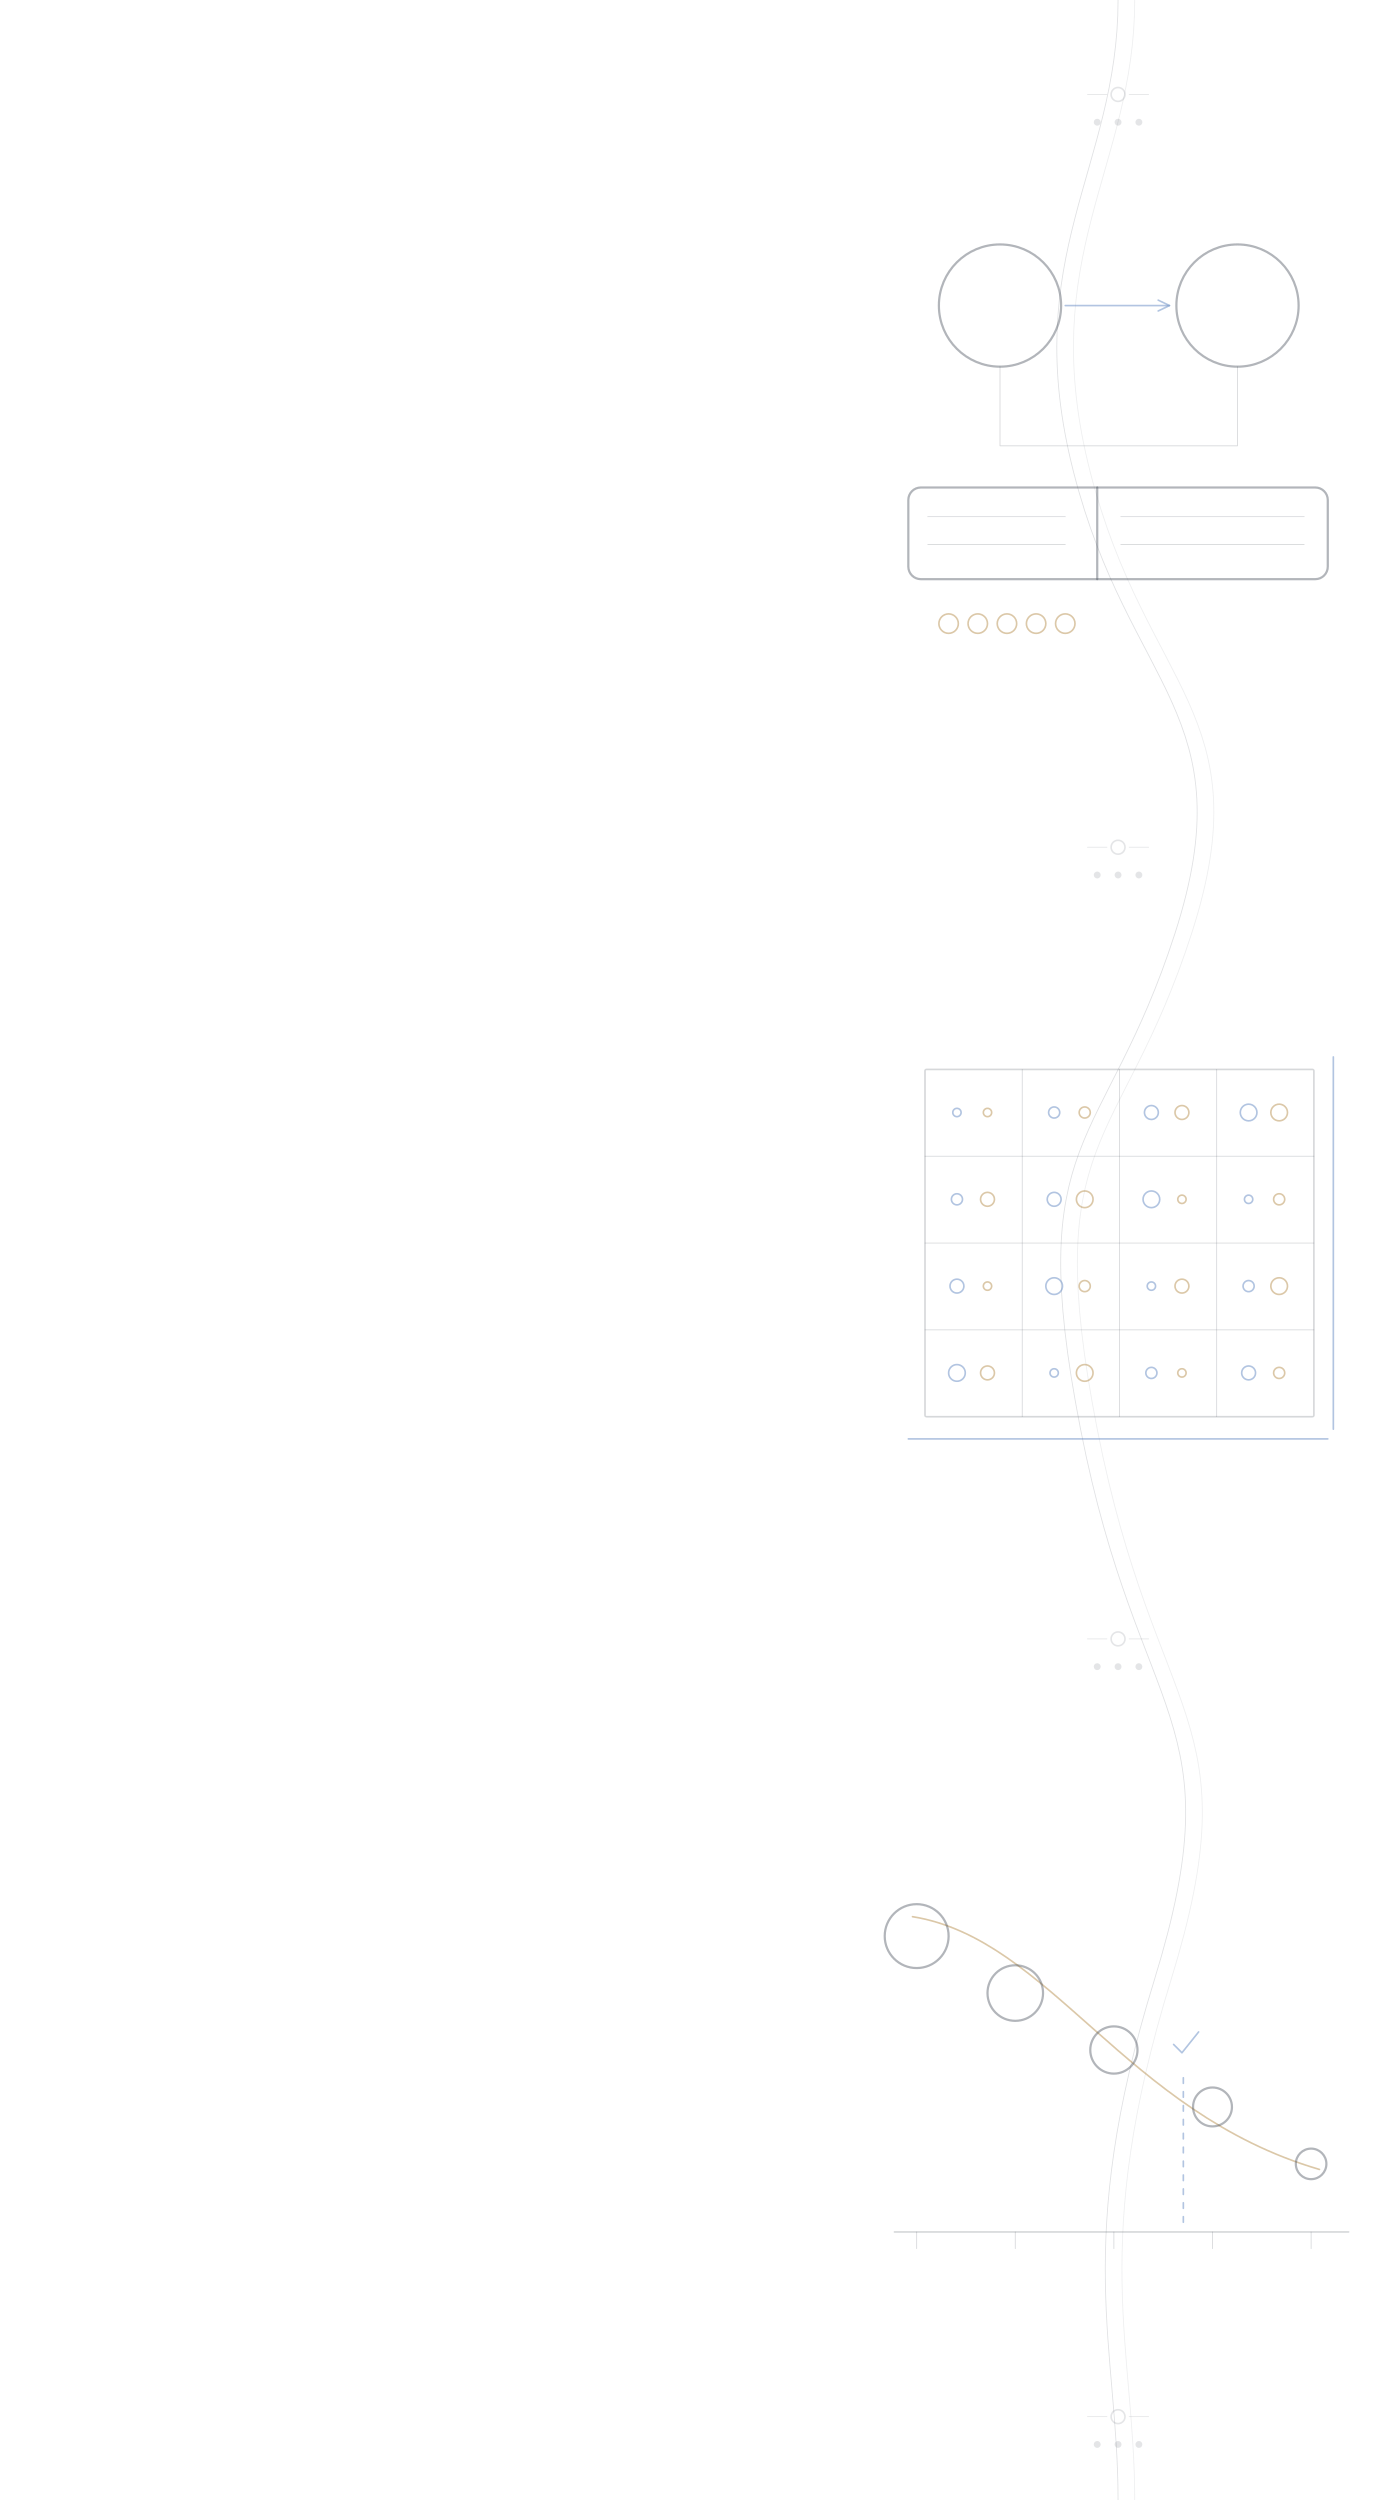
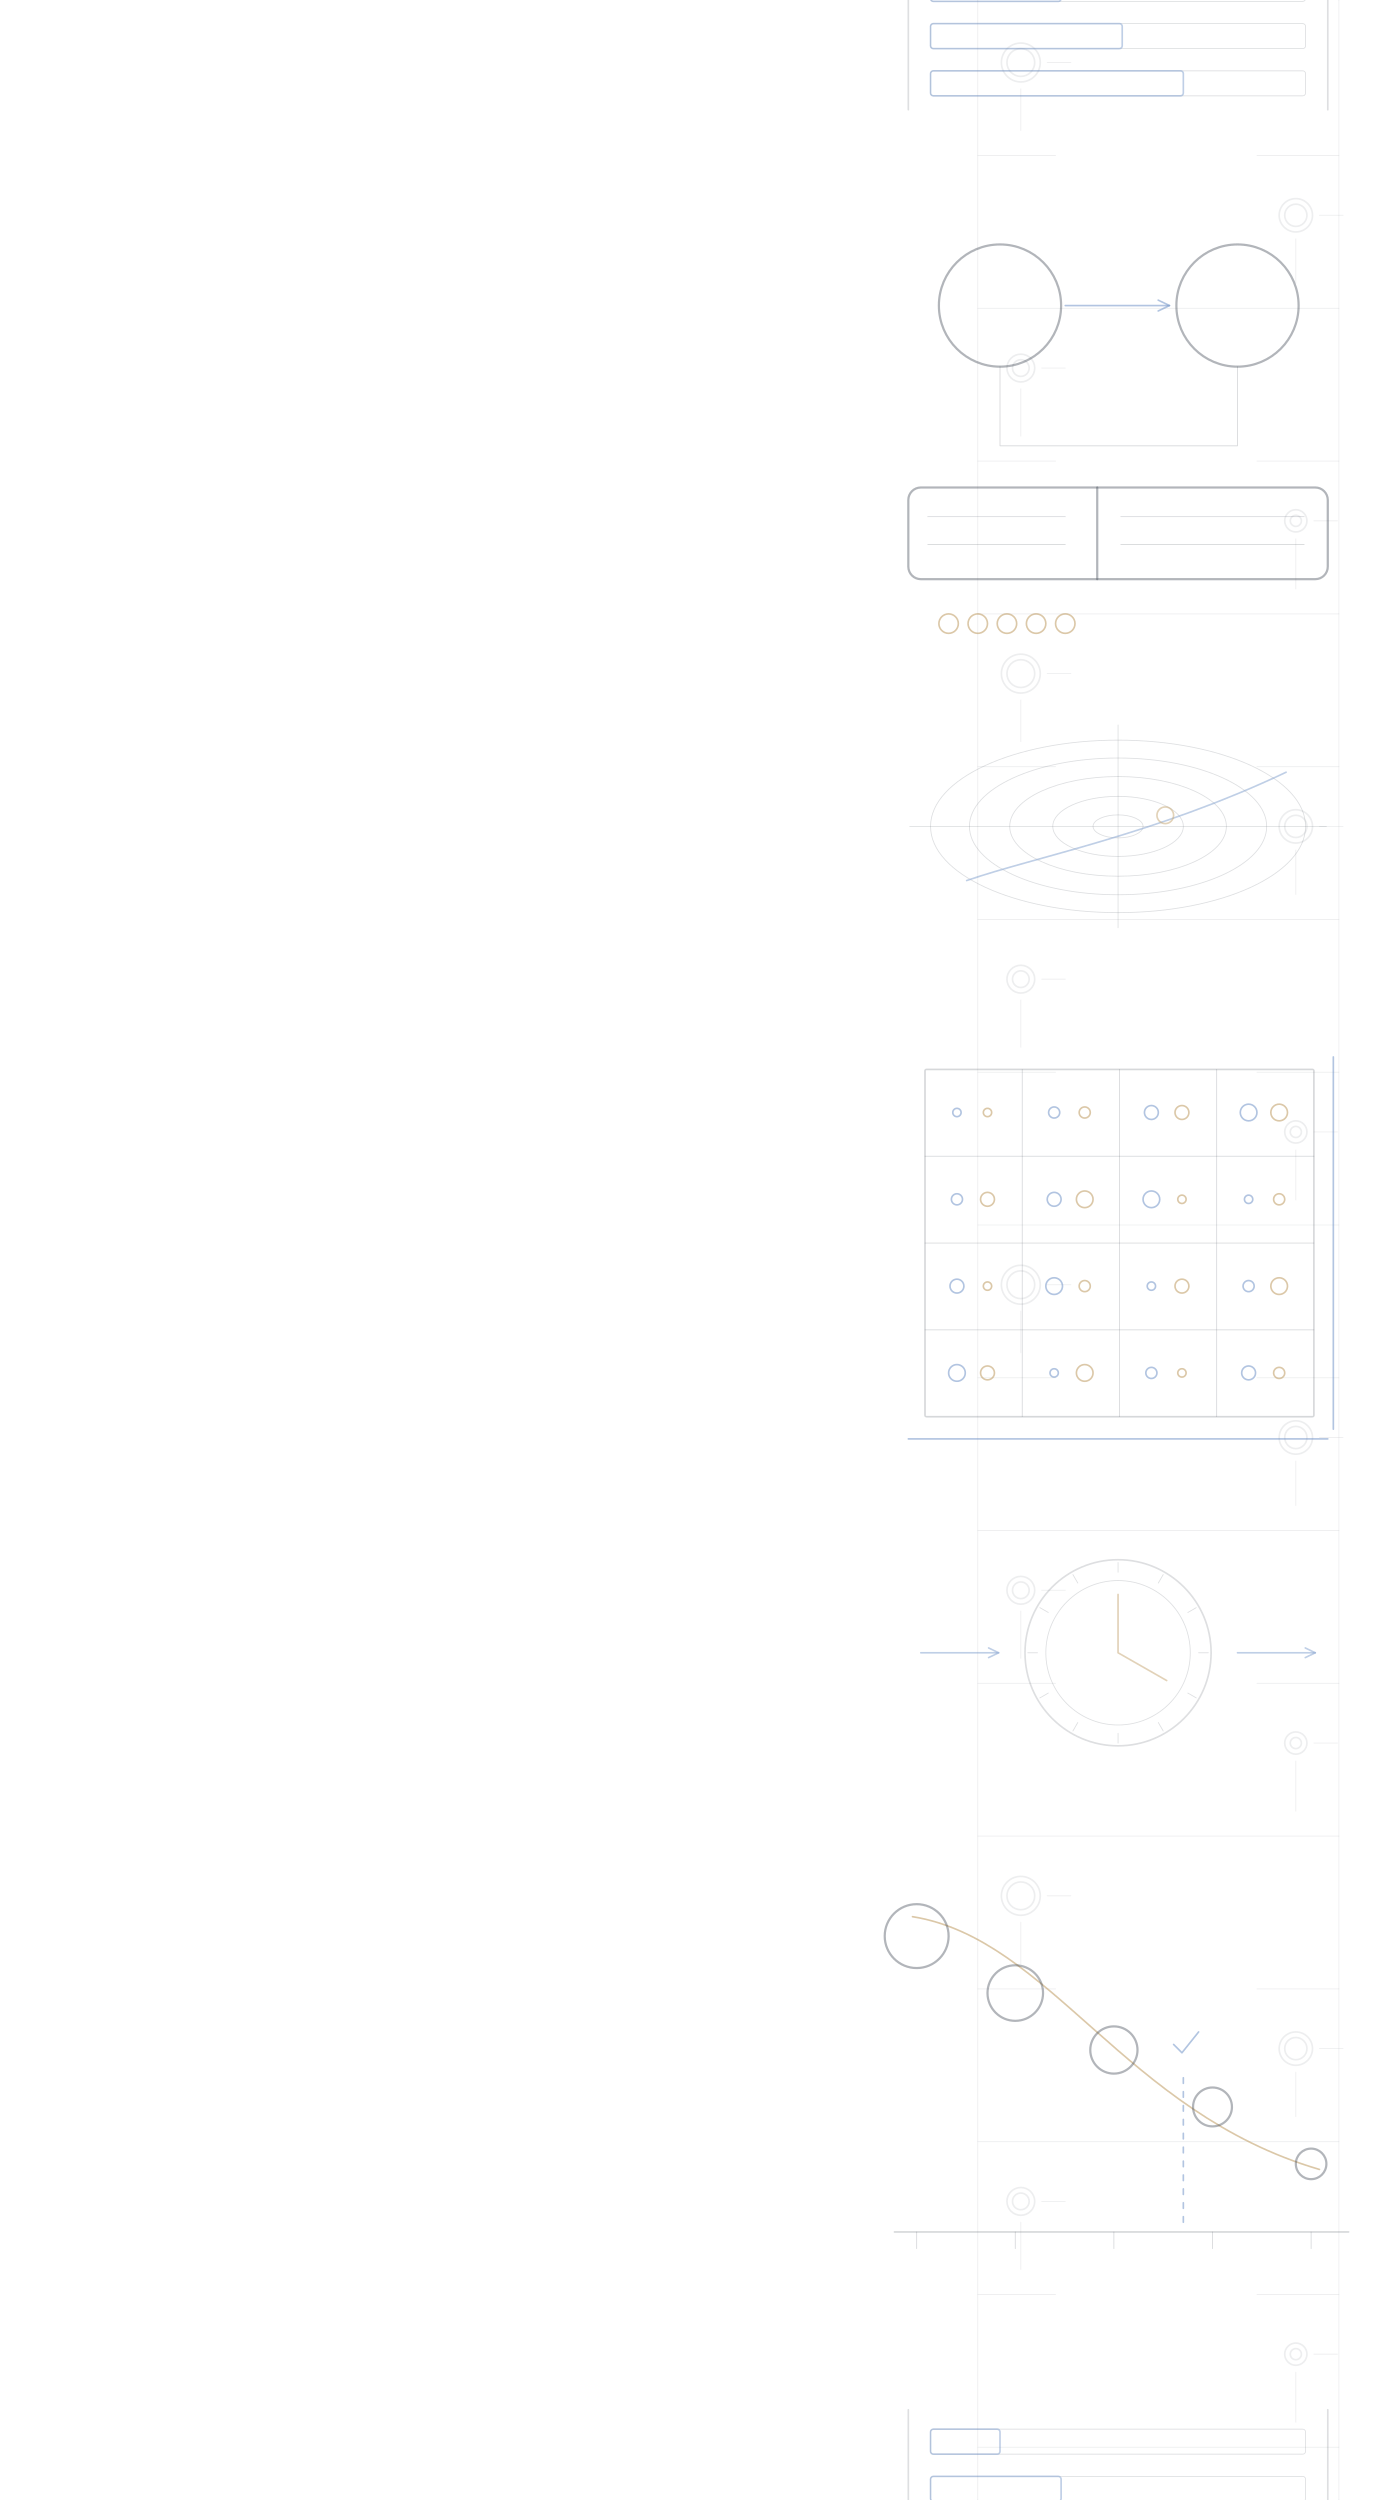
<svg xmlns="http://www.w3.org/2000/svg" width="1000" height="1800" viewBox="0 0 1000 1800" fill="none">
  <style>.art-ink,
.art-ink-soft,
.art-hair,
.art-blue,
.art-gold {
  fill: none;
  vector-effect: non-scaling-stroke;
  stroke-linecap: round;
  stroke-linejoin: round;
}

.art-ink {
  stroke: rgba(38, 48, 62, .42);
  stroke-width: 1.6;
}

.art-ink-soft {
  stroke: rgba(38, 48, 62, .22);
  stroke-width: 1.2;
}

/* Hairline filigree — the finest lines (tree-rings, arcs, contours). */
.art-hair {
  stroke: rgba(38, 48, 62, .22);
  stroke-width: 0.6;
}

.art-blue, .art-gold {
  stroke-width: 1.2;
  stroke-opacity: .55;
}

.art-blue { stroke: #5a82be; }
.art-gold { stroke: #b28945; }

.art-fill-ink {
  fill: rgba(38, 48, 62, .42);
  stroke: none;
}

/* Stipple dots for organic growth. */
.art-dot {
  fill: rgba(38, 48, 62, .22);
  stroke: none;
}</style>
-   <g transform="translate(0 0)" opacity=".65">
-     <path class="art-hair" d="M805 0C805 121 733 184 773 340S897 514 846 672S736 815 778 1029S890 1235 831 1426S805 1690 805 1800" />
-   </g>
-   <g transform="translate(12 0)" opacity=".35">
-     <path class="art-hair" d="M805 0C805 121 733 184 773 340S897 514 846 672S736 815 778 1029S890 1235 831 1426S805 1690 805 1800" />
-   </g>
-   <g transform="translate(805 68)" opacity=".55">
-     <circle class="art-ink-soft" cx="0" cy="0" r="5" />
-     <path class="art-hair" d="M-22 0L-8 0" />
-     <path class="art-hair" d="M8 0L22 0" />
-     <circle class="art-dot" cx="-15" cy="20" r="2.5" />
-     <circle class="art-dot" cx="0" cy="20" r="2.5" />
-     <circle class="art-dot" cx="15" cy="20" r="2.5" />
-   </g>
-   <g transform="translate(805 610)" opacity=".55">
-     <circle class="art-ink-soft" cx="0" cy="0" r="5" />
-     <path class="art-hair" d="M-22 0L-8 0" />
-     <path class="art-hair" d="M8 0L22 0" />
-     <circle class="art-dot" cx="-15" cy="20" r="2.5" />
-     <circle class="art-dot" cx="0" cy="20" r="2.5" />
-     <circle class="art-dot" cx="15" cy="20" r="2.5" />
-   </g>
-   <g transform="translate(805 1180)" opacity=".55">
-     <circle class="art-ink-soft" cx="0" cy="0" r="5" />
-     <path class="art-hair" d="M-22 0L-8 0" />
-     <path class="art-hair" d="M8 0L22 0" />
-     <circle class="art-dot" cx="-15" cy="20" r="2.5" />
-     <circle class="art-dot" cx="0" cy="20" r="2.5" />
-     <circle class="art-dot" cx="15" cy="20" r="2.5" />
-   </g>
-   <g transform="translate(805 1740)" opacity=".55">
-     <circle class="art-ink-soft" cx="0" cy="0" r="5" />
-     <path class="art-hair" d="M-22 0L-8 0" />
-     <path class="art-hair" d="M8 0L22 0" />
-     <circle class="art-dot" cx="-15" cy="20" r="2.5" />
-     <circle class="art-dot" cx="0" cy="20" r="2.5" />
-     <circle class="art-dot" cx="15" cy="20" r="2.5" />
+   <defs>
+     <g id="post-texture" opacity=".38">
+       <path class="art-hair" d="M704 0V1800" />
+       <path class="art-hair" d="M964 0V1800" />
+       <circle class="art-ink-soft" cx="735" cy="45" r="14" />
+       <circle class="art-ink-soft" cx="735" cy="45" r="10" />
+       <path class="art-hair" d="M754 45L771 45" />
+       <path class="art-hair" d="M735 64L735 94" />
+       <path class="art-hair" d="M704 112H760M964 112H905" />
+       <circle class="art-ink-soft" cx="933" cy="155" r="12" />
+       <circle class="art-ink-soft" cx="933" cy="155" r="8" />
+       <path class="art-hair" d="M950 155L967 155" />
+       <path class="art-hair" d="M933 172L933 204" />
+       <path class="art-hair" d="M704 222H905M964 222H760" />
+       <circle class="art-ink-soft" cx="735" cy="265" r="10" />
+       <circle class="art-ink-soft" cx="735" cy="265" r="6" />
+       <path class="art-hair" d="M750 265L767 265" />
+       <path class="art-hair" d="M735 280L735 314" />
+       <path class="art-hair" d="M704 332H760M964 332H905" />
+       <circle class="art-ink-soft" cx="933" cy="375" r="8" />
+       <circle class="art-ink-soft" cx="933" cy="375" r="4" />
+       <path class="art-hair" d="M946 375L963 375" />
+       <path class="art-hair" d="M933 388L933 424" />
+       <path class="art-hair" d="M704 442H905M964 442H760" />
+       <circle class="art-ink-soft" cx="735" cy="485" r="14" />
+       <circle class="art-ink-soft" cx="735" cy="485" r="10" />
+       <path class="art-hair" d="M754 485L771 485" />
+       <path class="art-hair" d="M735 504L735 534" />
+       <path class="art-hair" d="M704 552H760M964 552H905" />
+       <circle class="art-ink-soft" cx="933" cy="595" r="12" />
+       <circle class="art-ink-soft" cx="933" cy="595" r="8" />
+       <path class="art-hair" d="M950 595L967 595" />
+       <path class="art-hair" d="M933 612L933 644" />
+       <path class="art-hair" d="M704 662H905M964 662H760" />
+       <circle class="art-ink-soft" cx="735" cy="705" r="10" />
+       <circle class="art-ink-soft" cx="735" cy="705" r="6" />
+       <path class="art-hair" d="M750 705L767 705" />
+       <path class="art-hair" d="M735 720L735 754" />
+       <path class="art-hair" d="M704 772H760M964 772H905" />
+       <circle class="art-ink-soft" cx="933" cy="815" r="8" />
+       <circle class="art-ink-soft" cx="933" cy="815" r="4" />
+       <path class="art-hair" d="M946 815L963 815" />
+       <path class="art-hair" d="M933 828L933 864" />
+       <path class="art-hair" d="M704 882H905M964 882H760" />
+       <circle class="art-ink-soft" cx="735" cy="925" r="14" />
+       <circle class="art-ink-soft" cx="735" cy="925" r="10" />
+       <path class="art-hair" d="M754 925L771 925" />
+       <path class="art-hair" d="M735 944L735 974" />
+       <path class="art-hair" d="M704 992H760M964 992H905" />
+       <circle class="art-ink-soft" cx="933" cy="1035" r="12" />
+       <circle class="art-ink-soft" cx="933" cy="1035" r="8" />
+       <path class="art-hair" d="M950 1035L967 1035" />
+       <path class="art-hair" d="M933 1052L933 1084" />
+       <path class="art-hair" d="M704 1102H905M964 1102H760" />
+       <circle class="art-ink-soft" cx="735" cy="1145" r="10" />
+       <circle class="art-ink-soft" cx="735" cy="1145" r="6" />
+       <path class="art-hair" d="M750 1145L767 1145" />
+       <path class="art-hair" d="M735 1160L735 1194" />
+       <path class="art-hair" d="M704 1212H760M964 1212H905" />
+       <circle class="art-ink-soft" cx="933" cy="1255" r="8" />
+       <circle class="art-ink-soft" cx="933" cy="1255" r="4" />
+       <path class="art-hair" d="M946 1255L963 1255" />
+       <path class="art-hair" d="M933 1268L933 1304" />
+       <path class="art-hair" d="M704 1322H905M964 1322H760" />
+       <circle class="art-ink-soft" cx="735" cy="1365" r="14" />
+       <circle class="art-ink-soft" cx="735" cy="1365" r="10" />
+       <path class="art-hair" d="M754 1365L771 1365" />
+       <path class="art-hair" d="M735 1384L735 1414" />
+       <path class="art-hair" d="M704 1432H760M964 1432H905" />
+       <circle class="art-ink-soft" cx="933" cy="1475" r="12" />
+       <circle class="art-ink-soft" cx="933" cy="1475" r="8" />
+       <path class="art-hair" d="M950 1475L967 1475" />
+       <path class="art-hair" d="M933 1492L933 1524" />
+       <path class="art-hair" d="M704 1542H905M964 1542H760" />
+       <circle class="art-ink-soft" cx="735" cy="1585" r="10" />
+       <circle class="art-ink-soft" cx="735" cy="1585" r="6" />
+       <path class="art-hair" d="M750 1585L767 1585" />
+       <path class="art-hair" d="M735 1600L735 1634" />
+       <path class="art-hair" d="M704 1652H760M964 1652H905" />
+       <circle class="art-ink-soft" cx="933" cy="1695" r="8" />
+       <circle class="art-ink-soft" cx="933" cy="1695" r="4" />
+       <path class="art-hair" d="M946 1695L963 1695" />
+       <path class="art-hair" d="M933 1708L933 1744" />
+       <path class="art-hair" d="M704 1762H905M964 1762H760" />
+     </g>
+   </defs>
+   <use href="#post-texture" transform="translate(0 -1800)" />
+   <use href="#post-texture" transform="translate(0 0)" />
+   <use href="#post-texture" transform="translate(0 1800)" />
+   <g transform="translate(805 0)" opacity=".7">
+     <rect class="art-hair" x="-135" y="-51" width="270" height="18" rx="2" />
+     <rect class="art-blue" x="-135" y="-51" width="50" height="18" rx="2" />
+     <rect class="art-hair" x="-135" y="-17" width="270" height="18" rx="2" />
+     <rect class="art-blue" x="-135" y="-17" width="94" height="18" rx="2" />
+     <rect class="art-hair" x="-135" y="17" width="270" height="18" rx="2" />
+     <rect class="art-blue" x="-135" y="17" width="138" height="18" rx="2" />
+     <rect class="art-hair" x="-135" y="51" width="270" height="18" rx="2" />
+     <rect class="art-blue" x="-135" y="51" width="182" height="18" rx="2" />
+     <path class="art-ink-soft" d="M-151-65v144M151-65v144" />
+   </g>
+   <g transform="translate(805 595)" opacity=".7">
+     <ellipse class="art-hair" cx="0" cy="0" rx="135" ry="62.1" transform="rotate(0 0 0)" />
+     <ellipse class="art-hair" cx="0" cy="0" rx="107" ry="49.22" transform="rotate(0 0 0)" />
+     <ellipse class="art-hair" cx="0" cy="0" rx="78" ry="35.88" transform="rotate(0 0 0)" />
+     <ellipse class="art-hair" cx="0" cy="0" rx="47" ry="21.62" transform="rotate(0 0 0)" />
+     <ellipse class="art-hair" cx="0" cy="0" rx="18" ry="8.28" transform="rotate(0 0 0)" />
+     <path class="art-hair" d="M-150 0L150 0" />
+     <path class="art-hair" d="M0 -73L0 73" />
+     <path class="art-blue" d="M-109 39C-60 22 26 6 121-39" />
+     <circle class="art-gold" cx="34" cy="-8" r="6" />
+   </g>
+   <g transform="translate(805 1190)" opacity=".7">
+     <circle class="art-ink-soft" cx="0" cy="0" r="67" />
+     <circle class="art-hair" cx="0" cy="0" r="52" />
+     <path class="art-gold" d="M0-42V0L35 20" />
+     <path class="art-hair" d="M58 0L65 0" />
+     <path class="art-hair" d="M50.23 29L56.292 32.5" />
+     <path class="art-hair" d="M29 50.23L32.5 56.292" />
+     <path class="art-hair" d="M3.55148e-15 58L3.9801e-15 65" />
+     <path class="art-hair" d="M-29 50.23L-32.5 56.292" />
+     <path class="art-hair" d="M-50.23 29L-56.292 32.5" />
+     <path class="art-hair" d="M-58 7.10295e-15L-65 7.9602e-15" />
+     <path class="art-hair" d="M-50.23 -29L-56.292 -32.5" />
+     <path class="art-hair" d="M-29 -50.23L-32.5 -56.292" />
+     <path class="art-hair" d="M-1.06544e-14 -58L-1.19403e-14 -65" />
+     <path class="art-hair" d="M29 -50.23L32.5 -56.292" />
+     <path class="art-hair" d="M50.23 -29L56.292 -32.5" />
+     <path class="art-blue" d="M-142 0L-86 0" />
+     <path class="art-blue" d="M-93.20 3.48L-86 0L-93.20 -3.48" />
+     <path class="art-blue" d="M86 0L142 0" />
+     <path class="art-blue" d="M134.80 3.48L142 0L134.80 -3.48" />
+   </g>
+   <g transform="translate(805 1800)" opacity=".7">
+     <rect class="art-hair" x="-135" y="-51" width="270" height="18" rx="2" />
+     <rect class="art-blue" x="-135" y="-51" width="50" height="18" rx="2" />
+     <rect class="art-hair" x="-135" y="-17" width="270" height="18" rx="2" />
+     <rect class="art-blue" x="-135" y="-17" width="94" height="18" rx="2" />
+     <rect class="art-hair" x="-135" y="17" width="270" height="18" rx="2" />
+     <rect class="art-blue" x="-135" y="17" width="138" height="18" rx="2" />
+     <rect class="art-hair" x="-135" y="51" width="270" height="18" rx="2" />
+     <rect class="art-blue" x="-135" y="51" width="182" height="18" rx="2" />
+     <path class="art-ink-soft" d="M-151-65v144M151-65v144" />
  </g>
  <g transform="translate(805 295)" opacity=".85">
    <circle class="art-ink" cx="-85" cy="-75" r="44" />
    <circle class="art-ink" cx="86" cy="-75" r="44" />
    <path class="art-blue" d="M-38 -75L37 -75" />
    <path class="art-blue" d="M28.9 -71.1L37 -75L28.9 -78.9" />
    <path class="art-hair" d="M-85-31V26H86V-31" />
    <rect class="art-ink" x="-151" y="56" width="302" height="66" rx="9" />
    <path class="art-ink" d="M-15 56L-15 122" />
    <path class="art-hair" d="M-137 77h99m-99 20h99M2 77h132m-132 20h132" />
    <circle class="art-gold" cx="-122" cy="154" r="7" />
    <circle class="art-gold" cx="-101" cy="154" r="7" />
    <circle class="art-gold" cx="-80" cy="154" r="7" />
    <circle class="art-gold" cx="-59" cy="154" r="7" />
    <circle class="art-gold" cx="-38" cy="154" r="7" />
  </g>
  <g transform="translate(805 890)" opacity=".85">
    <rect class="art-ink-soft" x="-139" y="-120" width="280" height="250" rx="1" />
    <path class="art-hair" d="M-69 -120L-69 130" />
    <path class="art-hair" d="M-139 -57.5L141 -57.5" />
    <path class="art-hair" d="M1 -120L1 130" />
    <path class="art-hair" d="M-139 5L141 5" />
    <path class="art-hair" d="M71 -120L71 130" />
    <path class="art-hair" d="M-139 67.5L141 67.5" />
    <circle class="art-blue" cx="-116" cy="-89" r="3" />
    <circle class="art-gold" cx="-94" cy="-89" r="3" />
    <circle class="art-blue" cx="-46" cy="-89" r="4" />
    <circle class="art-gold" cx="-24" cy="-89" r="4" />
    <circle class="art-blue" cx="24" cy="-89" r="5" />
    <circle class="art-gold" cx="46" cy="-89" r="5" />
    <circle class="art-blue" cx="94" cy="-89" r="6" />
    <circle class="art-gold" cx="116" cy="-89" r="6" />
    <circle class="art-blue" cx="-116" cy="-26.5" r="4" />
    <circle class="art-gold" cx="-94" cy="-26.5" r="5" />
    <circle class="art-blue" cx="-46" cy="-26.5" r="5" />
    <circle class="art-gold" cx="-24" cy="-26.5" r="6" />
    <circle class="art-blue" cx="24" cy="-26.5" r="6" />
    <circle class="art-gold" cx="46" cy="-26.5" r="3" />
    <circle class="art-blue" cx="94" cy="-26.5" r="3" />
    <circle class="art-gold" cx="116" cy="-26.5" r="4" />
    <circle class="art-blue" cx="-116" cy="36" r="5" />
    <circle class="art-gold" cx="-94" cy="36" r="3" />
    <circle class="art-blue" cx="-46" cy="36" r="6" />
    <circle class="art-gold" cx="-24" cy="36" r="4" />
    <circle class="art-blue" cx="24" cy="36" r="3" />
    <circle class="art-gold" cx="46" cy="36" r="5" />
    <circle class="art-blue" cx="94" cy="36" r="4" />
    <circle class="art-gold" cx="116" cy="36" r="6" />
    <circle class="art-blue" cx="-116" cy="98.5" r="6" />
    <circle class="art-gold" cx="-94" cy="98.5" r="5" />
    <circle class="art-blue" cx="-46" cy="98.5" r="3" />
    <circle class="art-gold" cx="-24" cy="98.5" r="6" />
    <circle class="art-blue" cx="24" cy="98.5" r="4" />
    <circle class="art-gold" cx="46" cy="98.5" r="3" />
    <circle class="art-blue" cx="94" cy="98.5" r="5" />
    <circle class="art-gold" cx="116" cy="98.5" r="4" />
    <path class="art-blue" d="M-151 146H151M155-129V139" />
  </g>
  <g transform="translate(805 1490)" opacity=".85">
    <path class="art-ink-soft" d="M-161 117L166 117" />
    <path class="art-gold" d="M-148-110C-49-94 5 31 145 72" />
    <circle class="art-ink" cx="-145" cy="-96" r="23" />
    <path class="art-hair" d="M-145 117L-145 129" />
    <circle class="art-ink" cx="-74" cy="-55" r="20" />
    <path class="art-hair" d="M-74 117L-74 129" />
    <circle class="art-ink" cx="-3" cy="-14" r="17" />
    <path class="art-hair" d="M-3 117L-3 129" />
    <circle class="art-ink" cx="68" cy="27" r="14" />
    <path class="art-hair" d="M68 117L68 129" />
    <circle class="art-ink" cx="139" cy="68" r="11" />
    <path class="art-hair" d="M139 117L139 129" />
    <path class="art-blue" d="M40 -18l6 6 12-15" />
    <path class="art-blue" d="M47 6V112" stroke-dasharray="4 6" />
  </g>
</svg>
